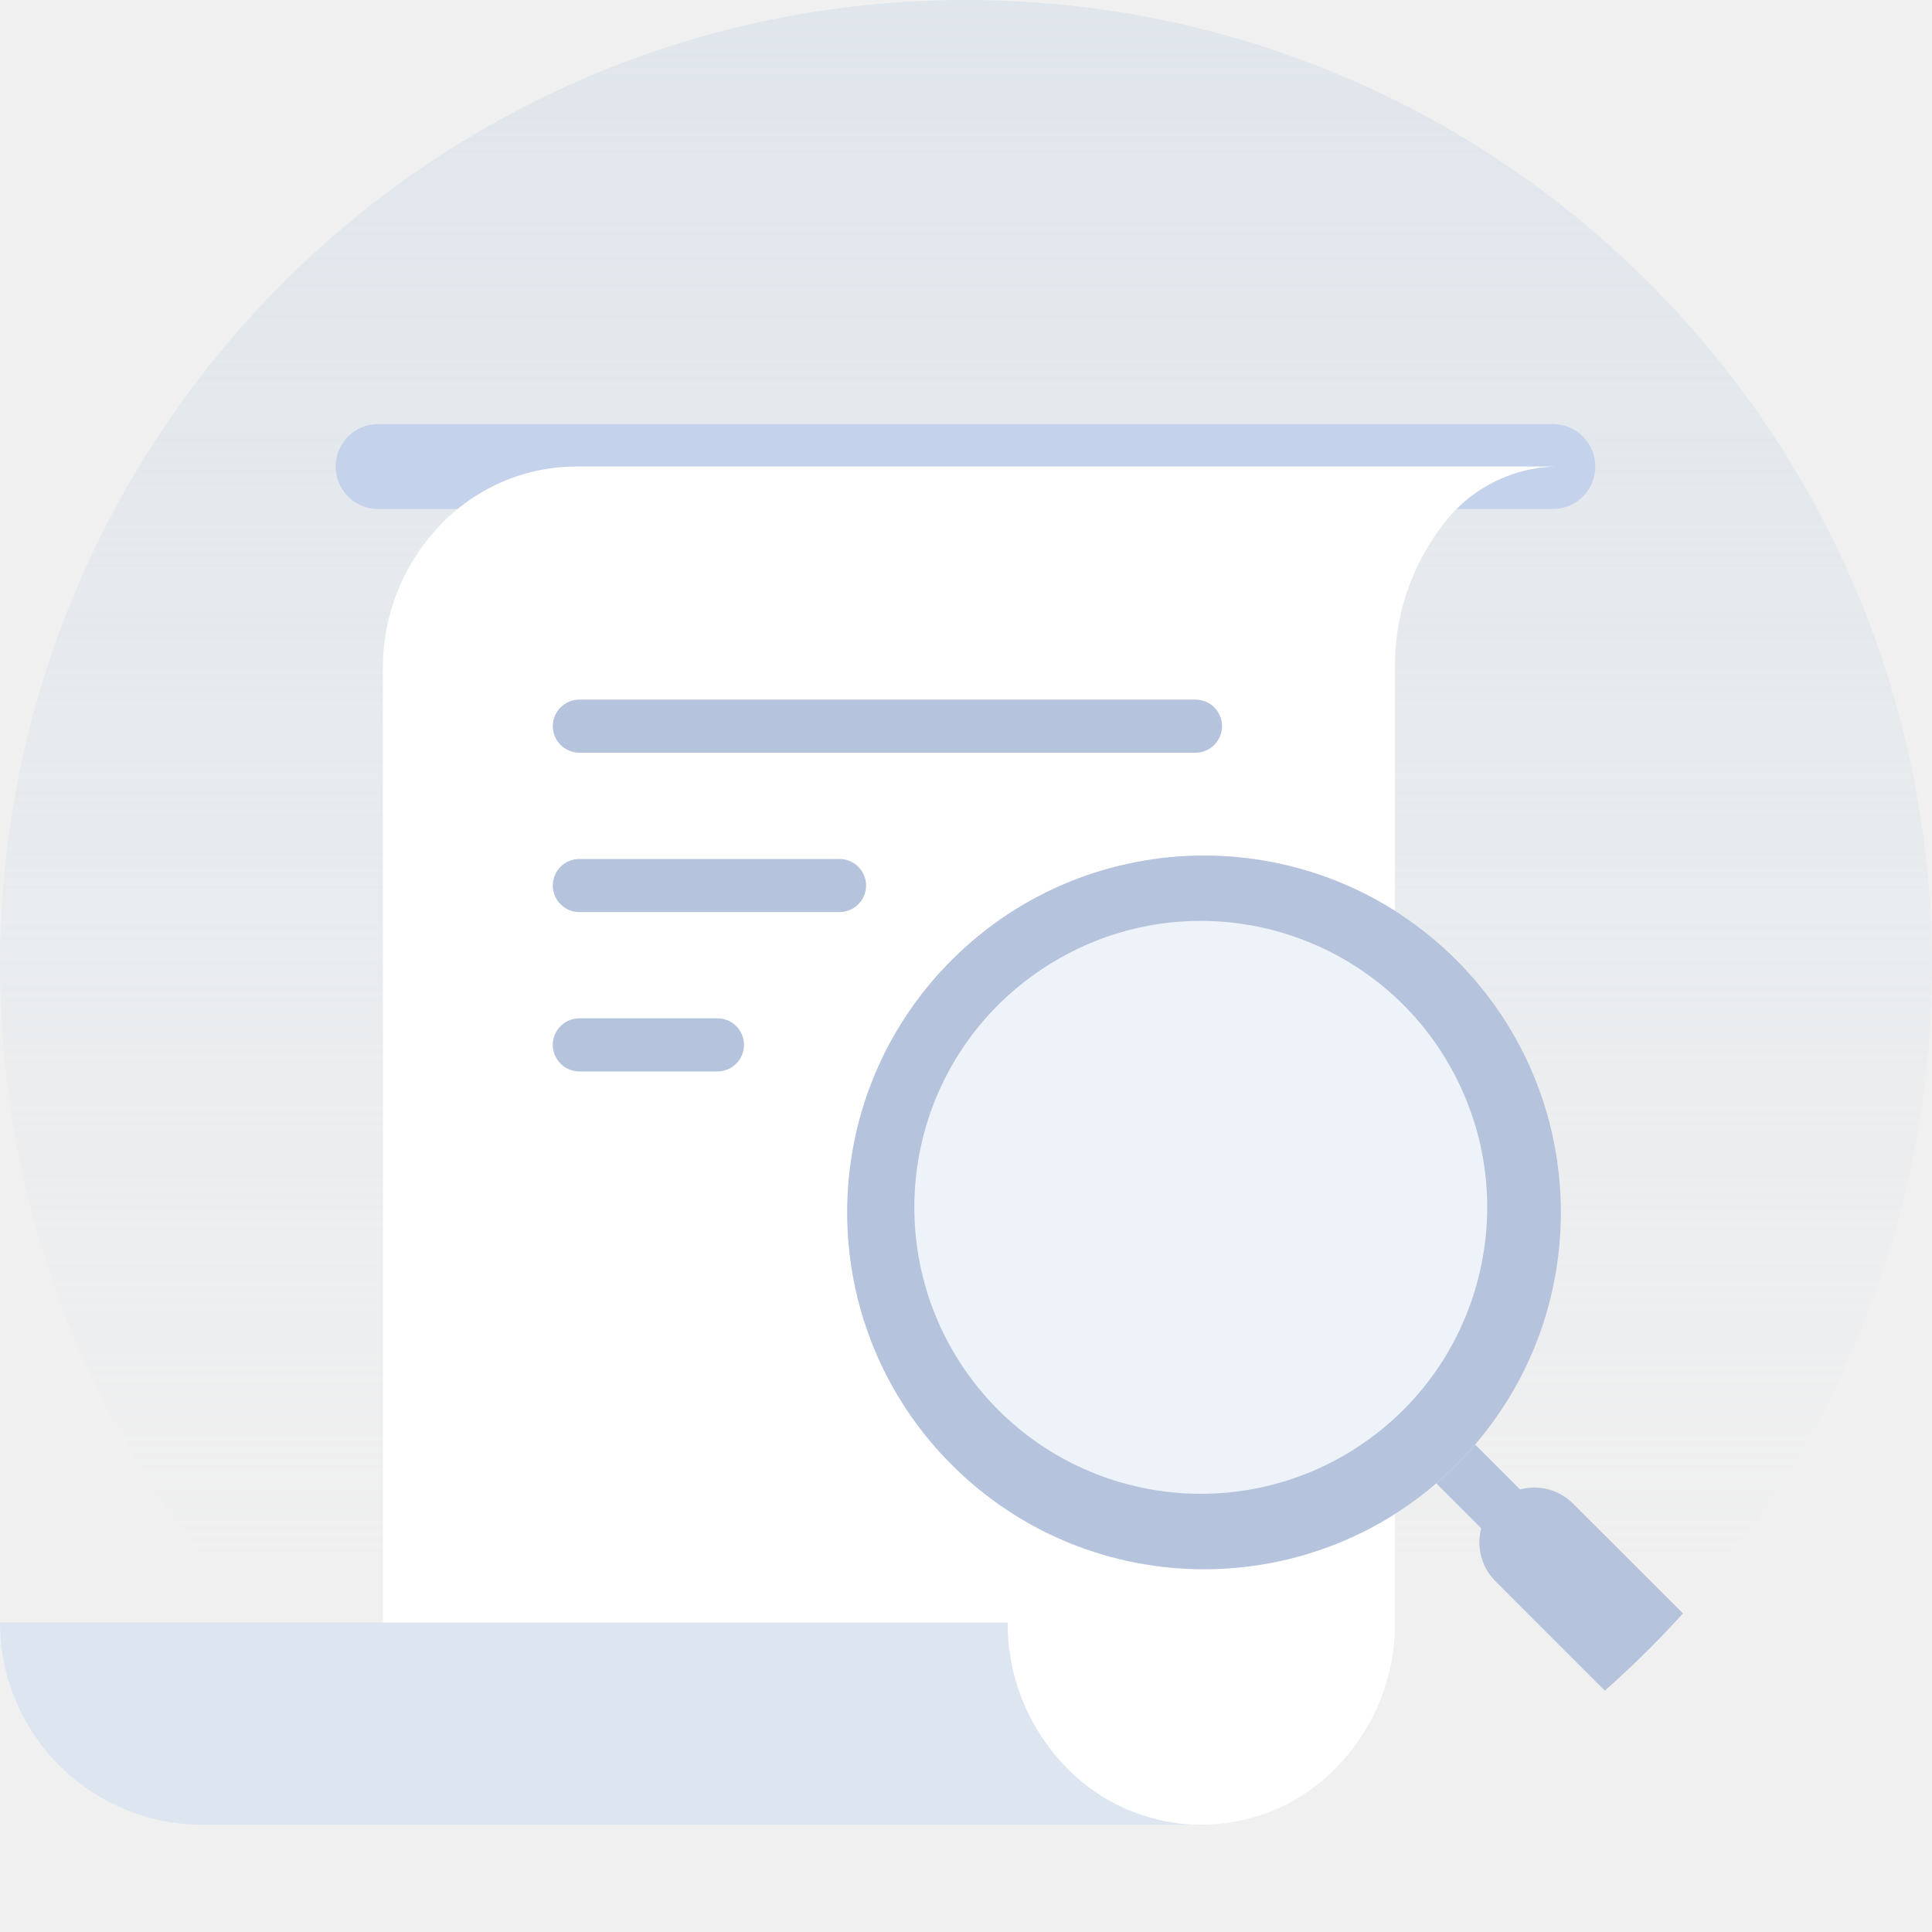
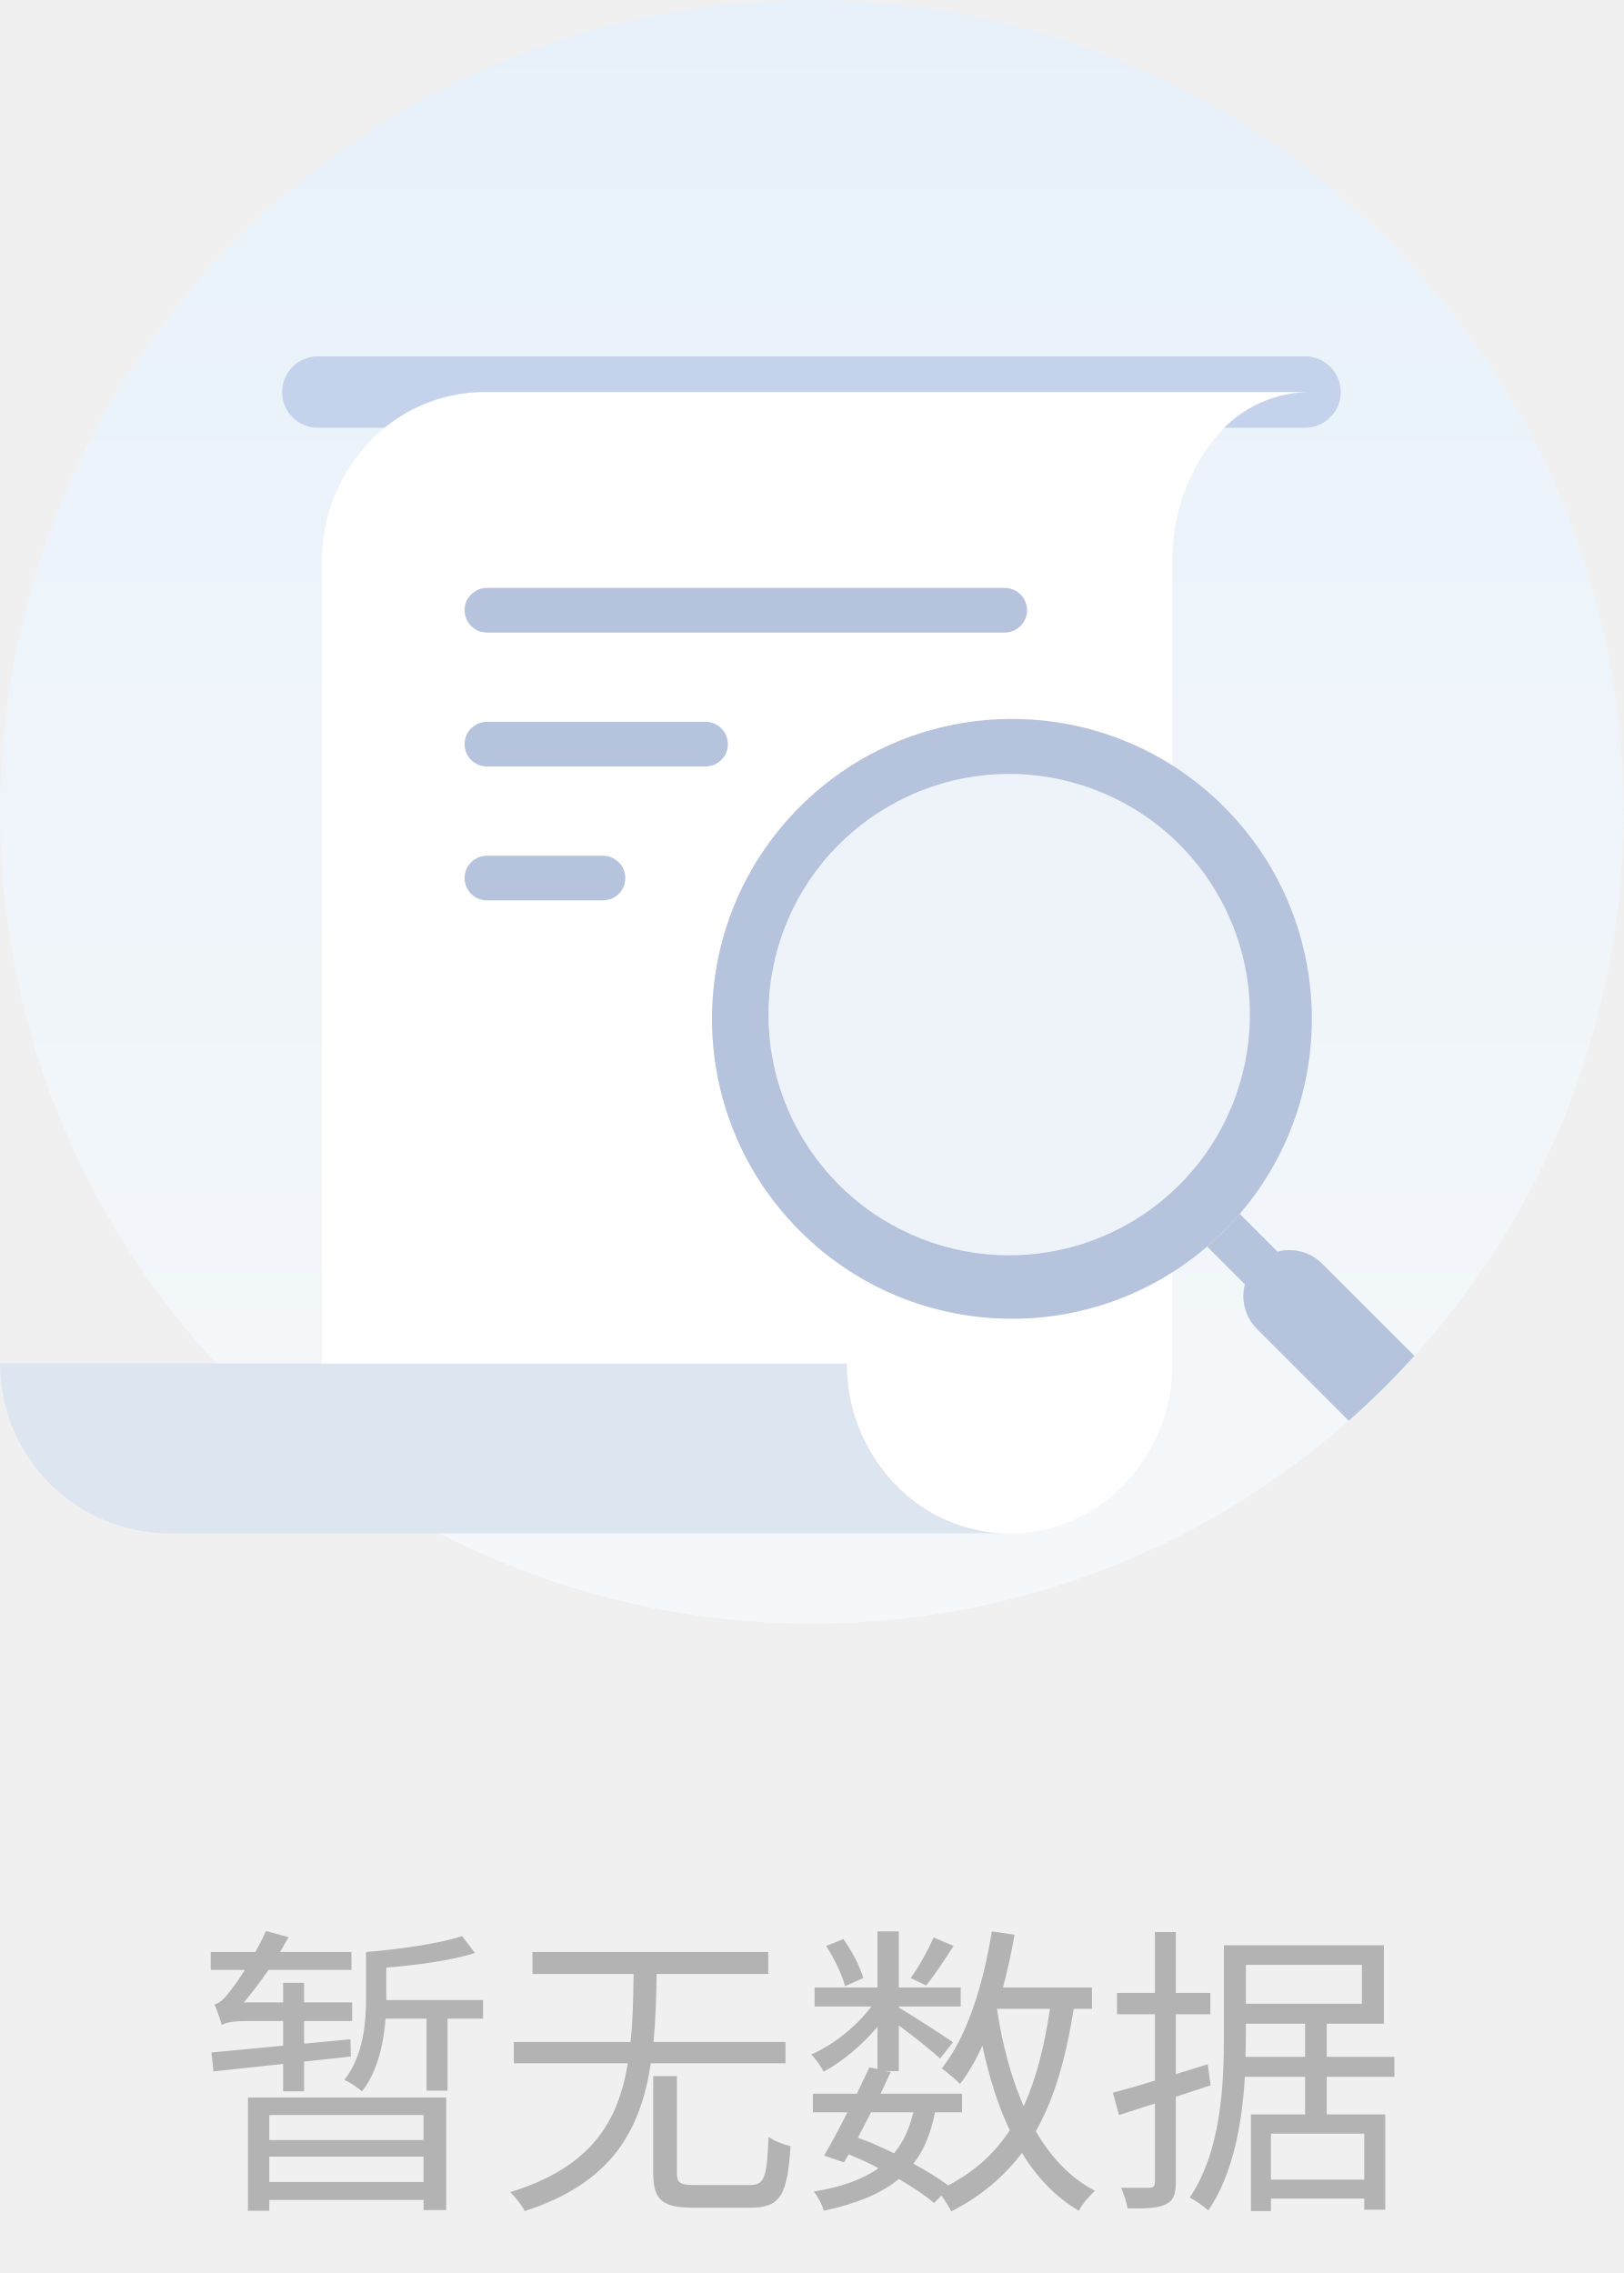
- <svg xmlns="http://www.w3.org/2000/svg" width="75" height="75" viewBox="0 0 75 75">
+ <svg xmlns="http://www.w3.org/2000/svg" width="75" height="105" viewBox="0 0 75 105">
  <defs>
-     <linearGradient id="a" x1="0.5" x2="0.5" y2="0.814" gradientUnits="objectBoundingBox">
-       <stop offset="0" stop-color="#d4dfe9" stop-opacity="0.6" />
-       <stop offset="1" stop-color="#d4dfe9" stop-opacity="0" />
+     <linearGradient id="linear-gradient" x1="0.5" x2="0.5" y2="1" gradientUnits="objectBoundingBox">
+       <stop offset="0" stop-color="#e8f1fa" />
+       <stop offset="1" stop-color="#f5f8fa" />
    </linearGradient>
-     <clipPath id="b">
-       <circle cx="37.5" cy="37.5" r="37.5" fill="none" />
+     <clipPath id="clip-path">
+       <circle id="椭圆_162" data-name="椭圆 162" cx="37.5" cy="37.5" r="37.5" fill="none" />
    </clipPath>
  </defs>
-   <circle cx="37.5" cy="37.5" r="37.5" fill="url(#a)" />
-   <path d="M14.68,16.461h45.6a1.65,1.65,0,0,1,1.65,1.649h0a1.65,1.65,0,0,1-1.65,1.65H14.68a1.65,1.65,0,0,1-1.65-1.65h0A1.65,1.65,0,0,1,14.68,16.461Z" fill="#c5d2eb" />
-   <path d="M7.851,62.983h31.69a7.279,7.279,0,0,0,2.733,5.552c1.837,1.514,2.043,2.328,4.423,2.3H7.85A7.852,7.852,0,0,1,0,62.984H7.851Z" fill="#dde6f0" />
-   <path d="M60.4,18.11a5.65,5.65,0,0,0-4.416,2.3,8.911,8.911,0,0,0-1.831,5.55h0V62.983h0a7.974,7.974,0,0,1-2.2,5.551,7.3,7.3,0,0,1-10.319.315q-.162-.153-.315-.315a7.979,7.979,0,0,1-2.2-5.551H14.866V25.961h0a7.979,7.979,0,0,1,2.2-5.551,7.313,7.313,0,0,1,5.317-2.3Z" fill="#fff" />
-   <path d="M22.49,27.158H46.409a1.032,1.032,0,0,1,1.031,1.031h0a1.032,1.032,0,0,1-1.031,1.031H22.49a1.032,1.032,0,0,1-1.031-1.031h0A1.032,1.032,0,0,1,22.49,27.158Z" fill="#b6c3dd" />
-   <path d="M22.49,33.345h10.1a1.032,1.032,0,0,1,1.031,1.031h0a1.032,1.032,0,0,1-1.031,1.031H22.49a1.032,1.032,0,0,1-1.031-1.031h0A1.032,1.032,0,0,1,22.49,33.345Z" fill="#b6c3dd" />
-   <path d="M22.49,39.531h5.361a1.032,1.032,0,0,1,1.031,1.031h0a1.032,1.032,0,0,1-1.031,1.031H22.49a1.032,1.032,0,0,1-1.031-1.031h0A1.032,1.032,0,0,1,22.49,39.531Z" fill="#b6c3dd" />
-   <g clip-path="url(#b)">
-     <path d="M55.037,55.358h0a1.065,1.065,0,0,1,1.508,0l3.015,3.015a1.066,1.066,0,0,1,0,1.507h0a1.067,1.067,0,0,1-1.508,0l-3.015-3.015A1.066,1.066,0,0,1,55.037,55.358Z" fill="#b6c3dd" />
-     <path d="M58.052,58.372h0a2.131,2.131,0,0,1,3.015,0L67.1,64.4a2.132,2.132,0,0,1,0,3.016h0a2.133,2.133,0,0,1-3.015,0l-6.029-6.03A2.131,2.131,0,0,1,58.052,58.372Z" fill="#b6c3dd" />
-     <path d="M36.945,37.27a13.853,13.853,0,1,1,0,19.592,13.855,13.855,0,0,1,0-19.592Z" fill="#edf3f9" />
-     <path d="M38.717,39.042a11.119,11.119,0,1,0,3.755-2.491,11.351,11.351,0,0,0-3.755,2.491m-1.772-1.772a13.853,13.853,0,1,1,0,19.591h0a13.854,13.854,0,0,1,0-19.592h0Z" fill="#b6c3dd" />
+   <g id="组_24795" data-name="组 24795" transform="translate(-453 -251)">
+     <g id="组_24760" data-name="组 24760" transform="translate(241 -277)">
+       <text id="暂无数据" transform="translate(249 629)" fill="#b4b3b3" font-size="14" font-family="SourceHanSansCN-Regular, Source Han Sans CN">
+         <tspan x="-28" y="0">暂无数据</tspan>
+       </text>
+     </g>
+     <g id="暂无数据-小" transform="translate(453 251)">
+       <g id="组_24792" data-name="组 24792">
+         <circle id="椭圆_163" data-name="椭圆 163" cx="37.5" cy="37.5" r="37.5" fill="url(#linear-gradient)" />
+         <path id="矩形_4114" data-name="矩形 4114" d="M14.68,16.461h45.6a1.65,1.65,0,0,1,1.65,1.649h0a1.65,1.65,0,0,1-1.65,1.65H14.68a1.65,1.65,0,0,1-1.65-1.65h0A1.65,1.65,0,0,1,14.68,16.461Z" fill="#c5d2eb" />
+         <g id="组_24772" data-name="组 24772">
+           <path id="联合_15" data-name="联合 15" d="M7.851,62.983h31.69a7.279,7.279,0,0,0,2.733,5.552c1.837,1.514,2.043,2.328,4.423,2.3H7.85A7.852,7.852,0,0,1,0,62.984H7.851Z" fill="#dde6f0" />
+           <path id="联合_18" data-name="联合 18" d="M60.4,18.11a5.65,5.65,0,0,0-4.416,2.3,8.911,8.911,0,0,0-1.831,5.55h0V62.983h0a7.974,7.974,0,0,1-2.2,5.551,7.3,7.3,0,0,1-10.319.315q-.162-.153-.315-.315a7.979,7.979,0,0,1-2.2-5.551H14.866V25.961h0a7.979,7.979,0,0,1,2.2-5.551,7.313,7.313,0,0,1,5.317-2.3Z" fill="#fff" />
+         </g>
+         <path id="矩形_4123" data-name="矩形 4123" d="M22.49,27.158H46.409a1.032,1.032,0,0,1,1.031,1.031h0a1.032,1.032,0,0,1-1.031,1.031H22.49a1.032,1.032,0,0,1-1.031-1.031h0A1.032,1.032,0,0,1,22.49,27.158Z" fill="#b6c3dd" />
+         <path id="矩形_4124" data-name="矩形 4124" d="M22.49,33.345h10.1a1.032,1.032,0,0,1,1.031,1.031h0a1.032,1.032,0,0,1-1.031,1.031H22.49a1.032,1.032,0,0,1-1.031-1.031h0A1.032,1.032,0,0,1,22.49,33.345Z" fill="#b6c3dd" />
+         <path id="矩形_4128" data-name="矩形 4128" d="M22.49,39.531h5.361a1.032,1.032,0,0,1,1.031,1.031h0a1.032,1.032,0,0,1-1.031,1.031H22.49a1.032,1.032,0,0,1-1.031-1.031h0A1.032,1.032,0,0,1,22.49,39.531Z" fill="#b6c3dd" />
+         <g id="组_24791" data-name="组 24791">
+           <g id="组_24790" data-name="组 24790" clip-path="url(#clip-path)">
+             <g id="蒙版组_1088" data-name="蒙版组 1088">
+               <g id="组_24773" data-name="组 24773">
+                 <path id="矩形_4125" data-name="矩形 4125" d="M55.037,55.358h0a1.065,1.065,0,0,1,1.508,0l3.015,3.015a1.066,1.066,0,0,1,0,1.507h0a1.067,1.067,0,0,1-1.508,0l-3.015-3.015A1.066,1.066,0,0,1,55.037,55.358Z" fill="#b6c3dd" />
+                 <path id="矩形_4126" data-name="矩形 4126" d="M58.052,58.372h0a2.131,2.131,0,0,1,3.015,0L67.1,64.4a2.132,2.132,0,0,1,0,3.016h0a2.133,2.133,0,0,1-3.015,0l-6.029-6.03A2.131,2.131,0,0,1,58.052,58.372Z" fill="#b6c3dd" />
+                 <path id="路径_20091" data-name="路径 20091" d="M36.945,37.27a13.853,13.853,0,1,1,0,19.592,13.855,13.855,0,0,1,0-19.592Z" fill="#edf3f9" />
+                 <path id="路径_20091_-_轮廓" data-name="路径 20091 - 轮廓" d="M38.717,39.042a11.119,11.119,0,1,0,3.755-2.491,11.351,11.351,0,0,0-3.755,2.491m-1.772-1.772a13.853,13.853,0,1,1,0,19.591h0a13.854,13.854,0,0,1,0-19.592h0Z" fill="#b6c3dd" />
+               </g>
+             </g>
+           </g>
+         </g>
+       </g>
+     </g>
  </g>
</svg>
